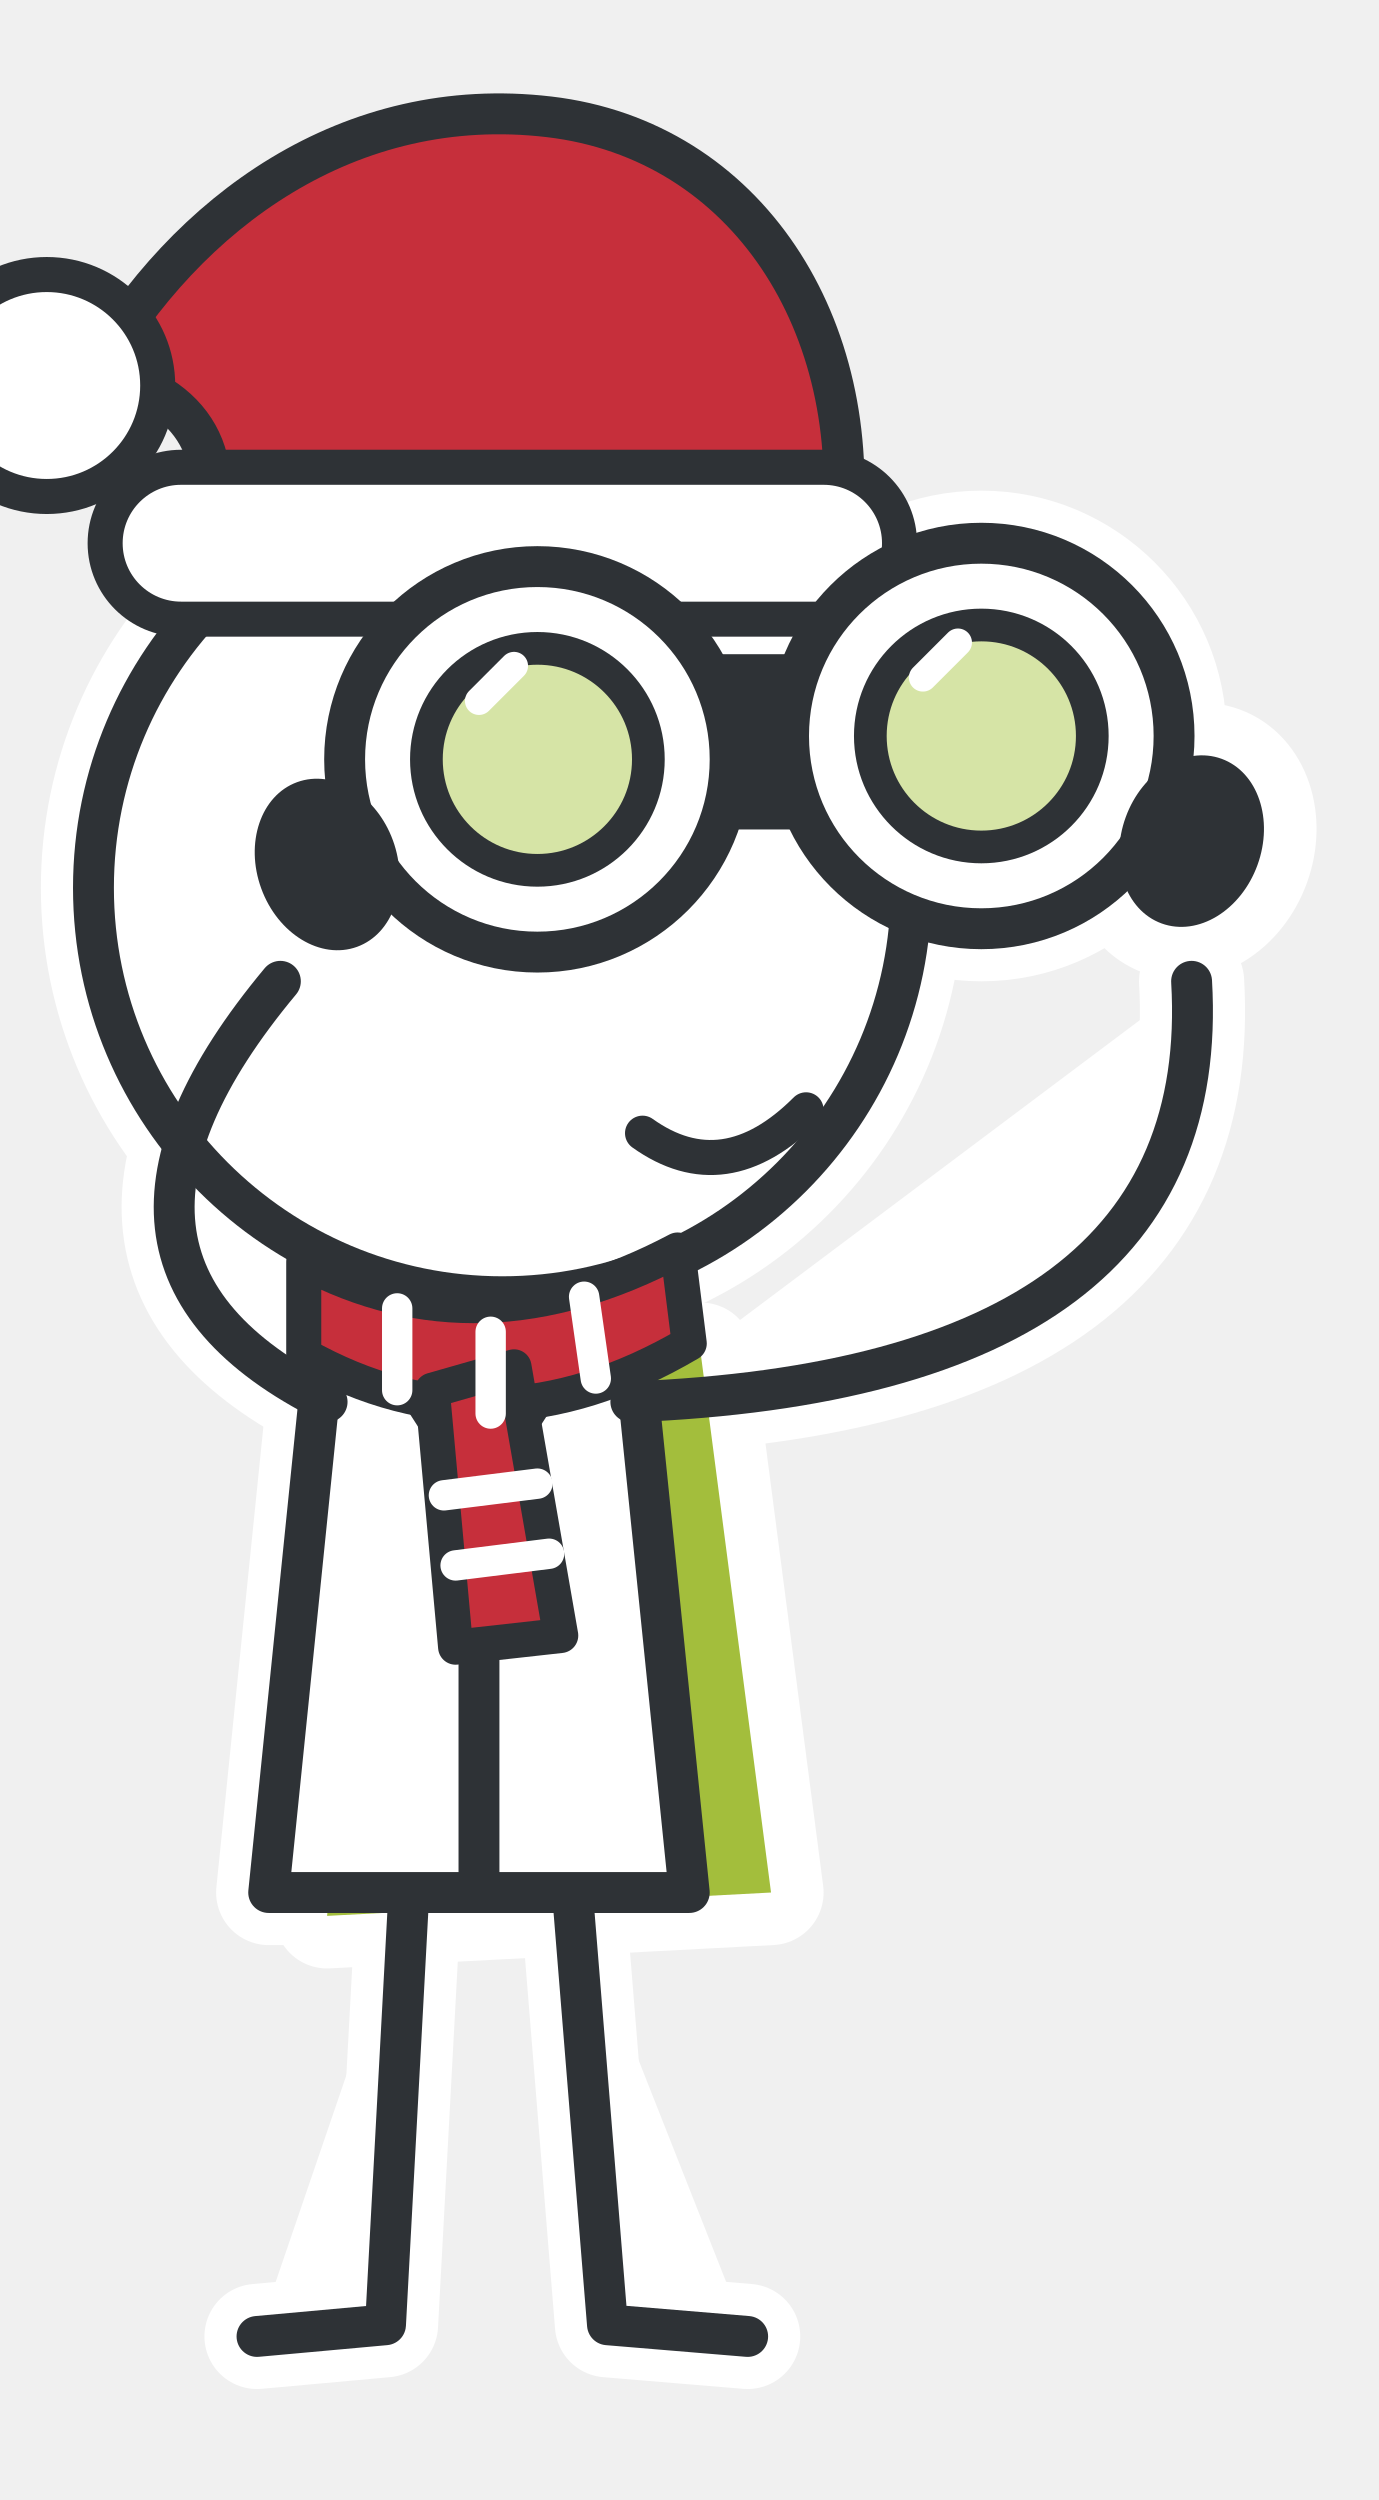
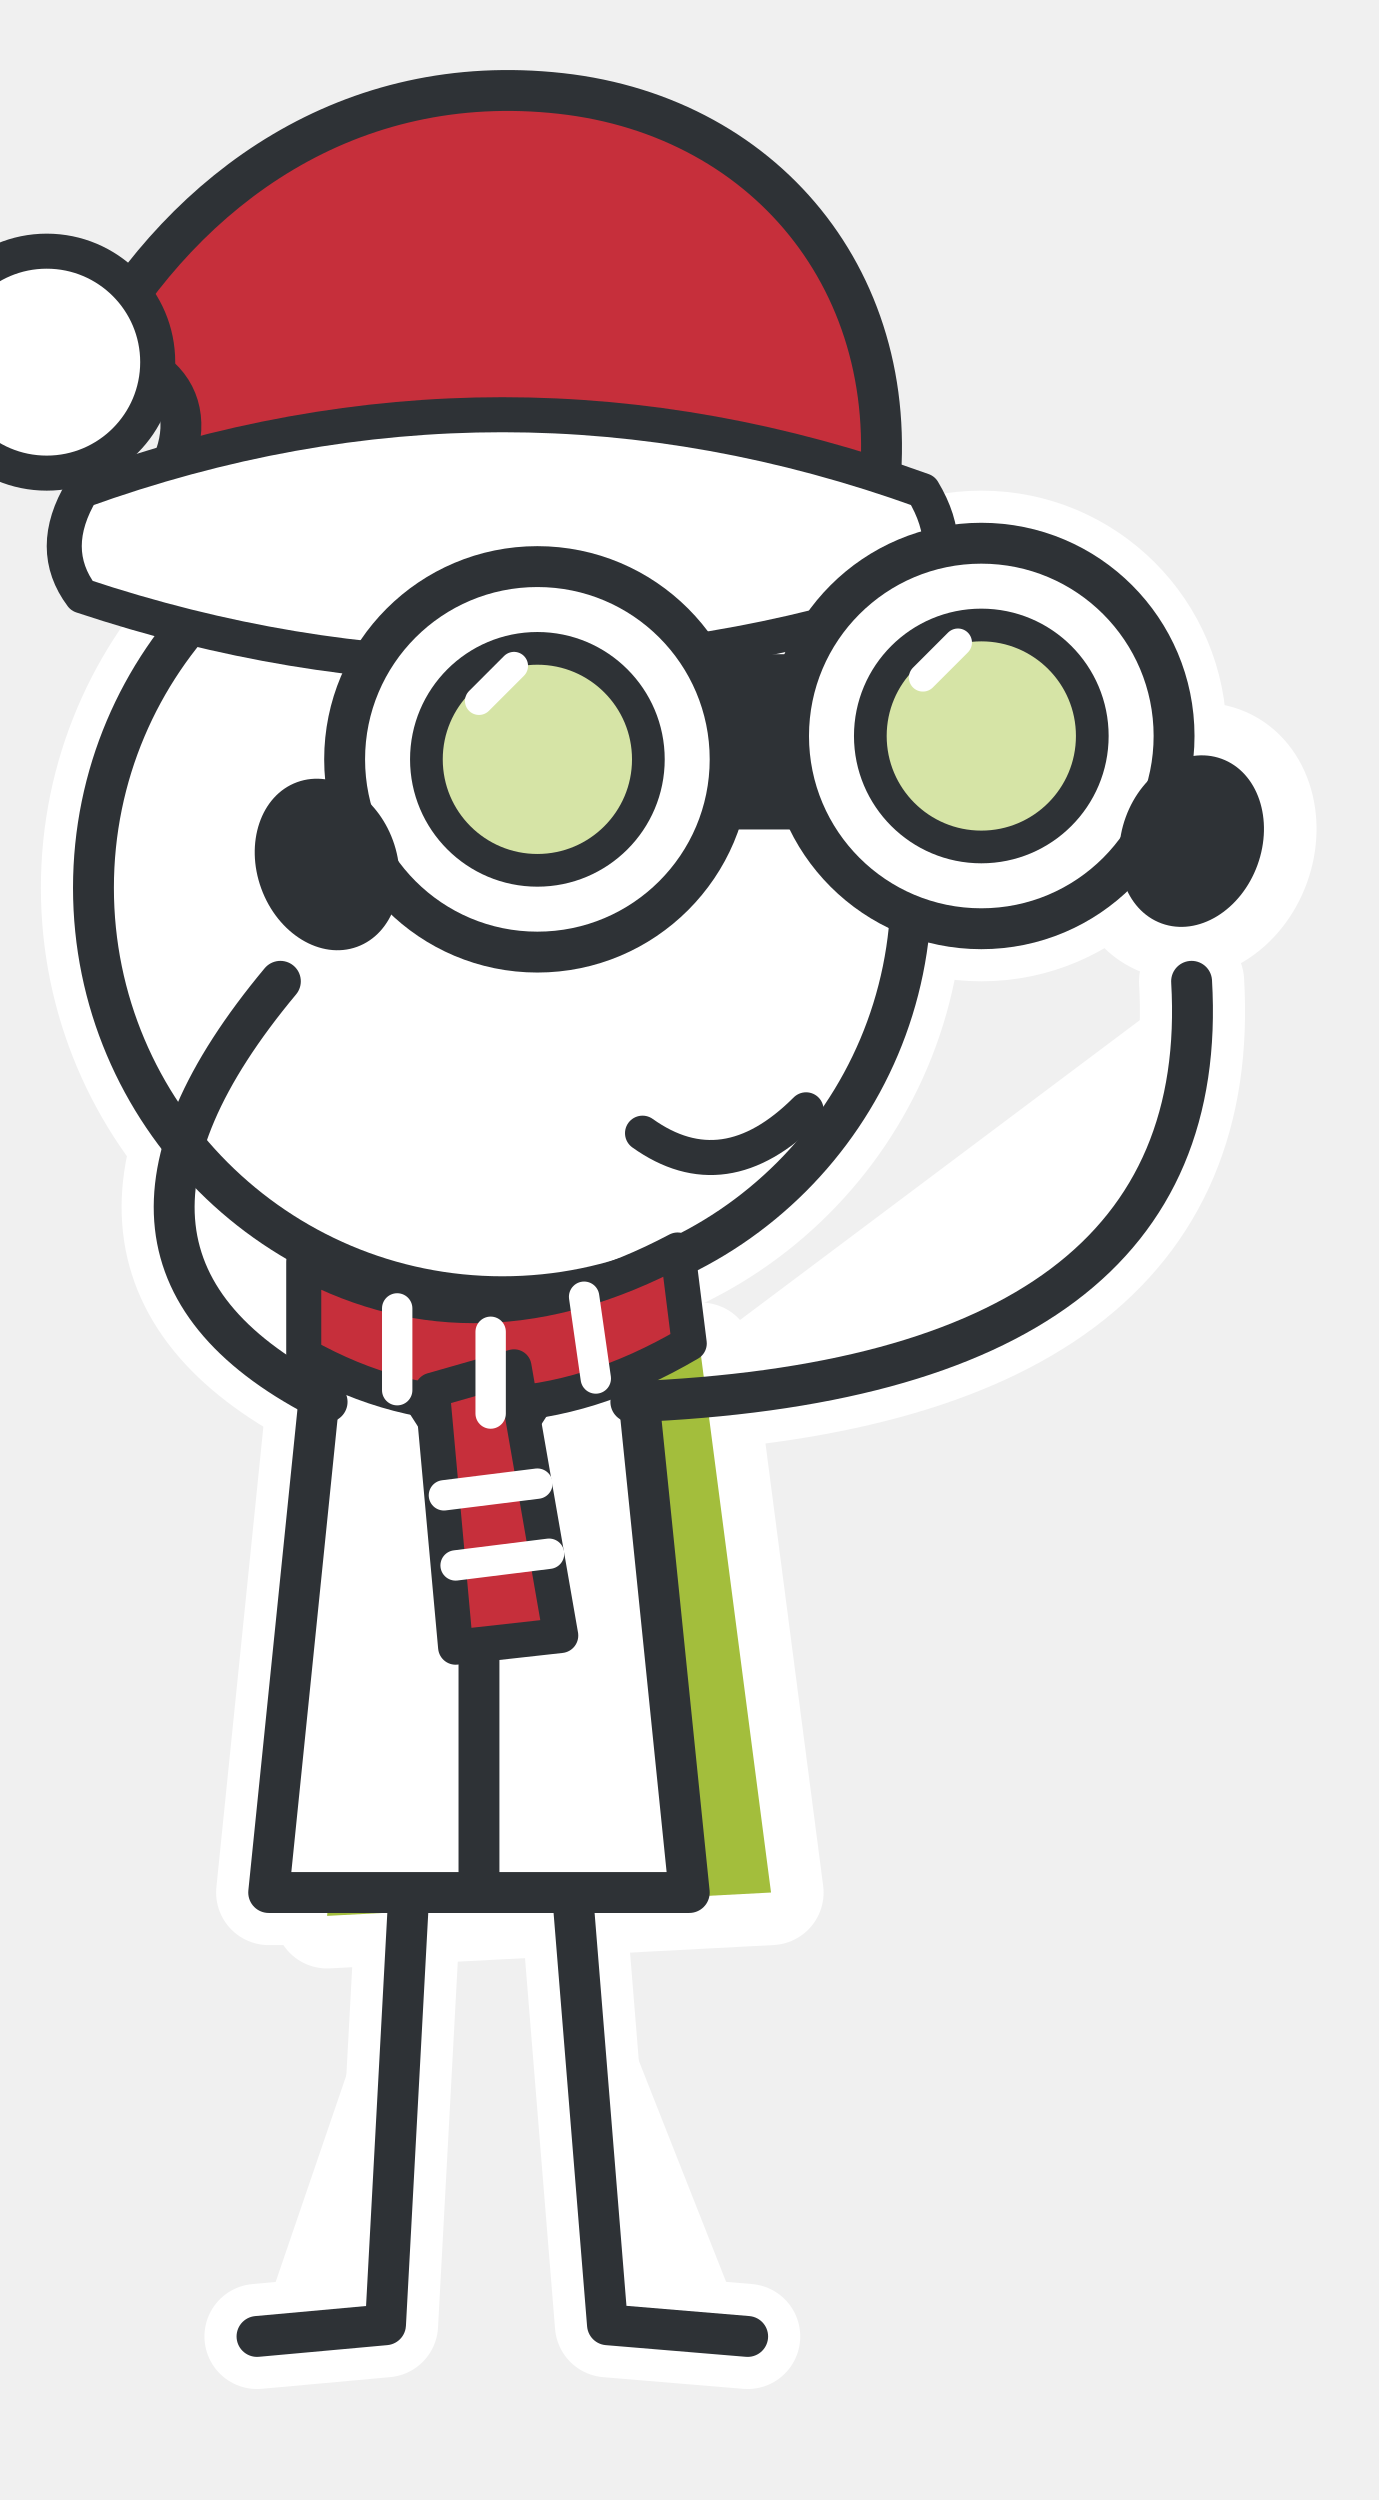
<svg xmlns="http://www.w3.org/2000/svg" aria-hidden="true" focusable="false" viewBox="52 -4 118 214" fill="none" stroke="#2E3236" stroke-width="3.5" stroke-linecap="round" stroke-linejoin="round">
  <g stroke="#FFFFFF" stroke-width="9" fill="#FFFFFF">
    <path d="M84 114 L112 112 L118 158 L80 160 Z" />
    <path d="M87 158 L85 195 L74 196" />
    <path d="M101 158 L104 195 L116 196" />
    <path d="M80 109 L75 158 L111 158 L106 109" />
    <path d="M84 109 L93 123 L102 109" />
    <path d="M93 123 L93 157" />
    <circle cx="95" cy="72" r="35" />
    <path d="M107 93 Q114 98 121 91" />
    <path d="M80 116 Q56 104 76 80" />
    <path d="M106 116 Q156 114 154 80" />
    <rect x="111" y="52" width="12" height="15" rx="2.5" />
    <circle cx="98" cy="61" r="16.5" />
    <circle cx="98" cy="61" r="9.5" />
    <circle cx="136" cy="59" r="16.5" />
    <circle cx="136" cy="59" r="9.5" />
    <path d="M93 56 L96 53" />
    <path d="M131 54 L134 51" />
    <ellipse cx="80" cy="70" rx="6" ry="7.5" transform="rotate(-20 80 70)" />
    <ellipse cx="154" cy="68" rx="6" ry="7.5" transform="rotate(20 154 68)" />
  </g>
  <path d="M84 114 L112 112 L118 158 L80 160 Z" fill="#A3BE3C" stroke="none" />
  <path d="M87 158 L85 195 L74 196" />
  <path d="M101 158 L104 195 L116 196" />
  <path d="M80 109 L75 158 L111 158 L106 109" fill="#FFFFFF" />
  <path d="M84 109 L93 123 L102 109" />
  <path d="M93 123 L93 157" />
  <circle cx="95" cy="72" r="35" fill="#FFFFFF" />
  <path d="M78 104 Q93 112 110 103 L111 111 Q94 121 78 112 Z" fill="#C62F3B" stroke-width="3" />
  <path d="M96 113 L100 136 L91 137 L89 115 Z" fill="#C62F3B" stroke-width="3" />
  <path d="M86 108 L86 115 M94 110 L94 117 M102 107 L103 114 M90 124 L98 123 M91 130 L99 129" stroke="#FFFFFF" stroke-width="2.6" />
-   <path d="M124 42 C126 24 116 8 99 6 C82 4 68 14 60 28 C68 29 72 35 69 42 Z" fill="#C62F3B" />
-   <rect x="61" y="36" width="68" height="13" rx="6.5" fill="#FFFFFF" stroke-width="3" />
-   <circle cx="56" cy="29" r="9.5" fill="#FFFFFF" stroke-width="3" />
+   <path d="M127 40 C130 21 118 6 100 4 C82 2 68 12 60 26 C68 27 70 33 64 40 Z" fill="#C62F3B" />
+   <path d="M59 38 Q95 25 131 38 Q134 43 131 47 Q95 59 59 47 Q56 43 59 38 Z" fill="#FFFFFF" stroke-width="3" />
+   <circle cx="56" cy="27" r="9.5" fill="#FFFFFF" stroke-width="3" />
  <path d="M107 93 Q114 98 121 91" stroke-width="3" />
  <path d="M80 116 Q56 104 76 80" />
  <path d="M106 116 Q156 114 154 80" />
  <rect x="111" y="52" width="12" height="15" rx="2.5" fill="#2E3236" stroke="none" />
  <circle cx="98" cy="61" r="16.5" fill="#FFFFFF" />
  <circle cx="98" cy="61" r="9.5" fill="#D6E4A6" stroke-width="2.8" />
  <circle cx="136" cy="59" r="16.5" fill="#FFFFFF" />
  <circle cx="136" cy="59" r="9.5" fill="#D6E4A6" stroke-width="2.8" />
  <path d="M93 56 L96 53" stroke="#FFFFFF" stroke-width="2.4" />
  <path d="M131 54 L134 51" stroke="#FFFFFF" stroke-width="2.4" />
  <ellipse cx="80" cy="70" rx="6" ry="7.5" fill="#2E3236" stroke="none" transform="rotate(-20 80 70)" />
  <ellipse cx="154" cy="68" rx="6" ry="7.5" fill="#2E3236" stroke="none" transform="rotate(20 154 68)" />
</svg>
